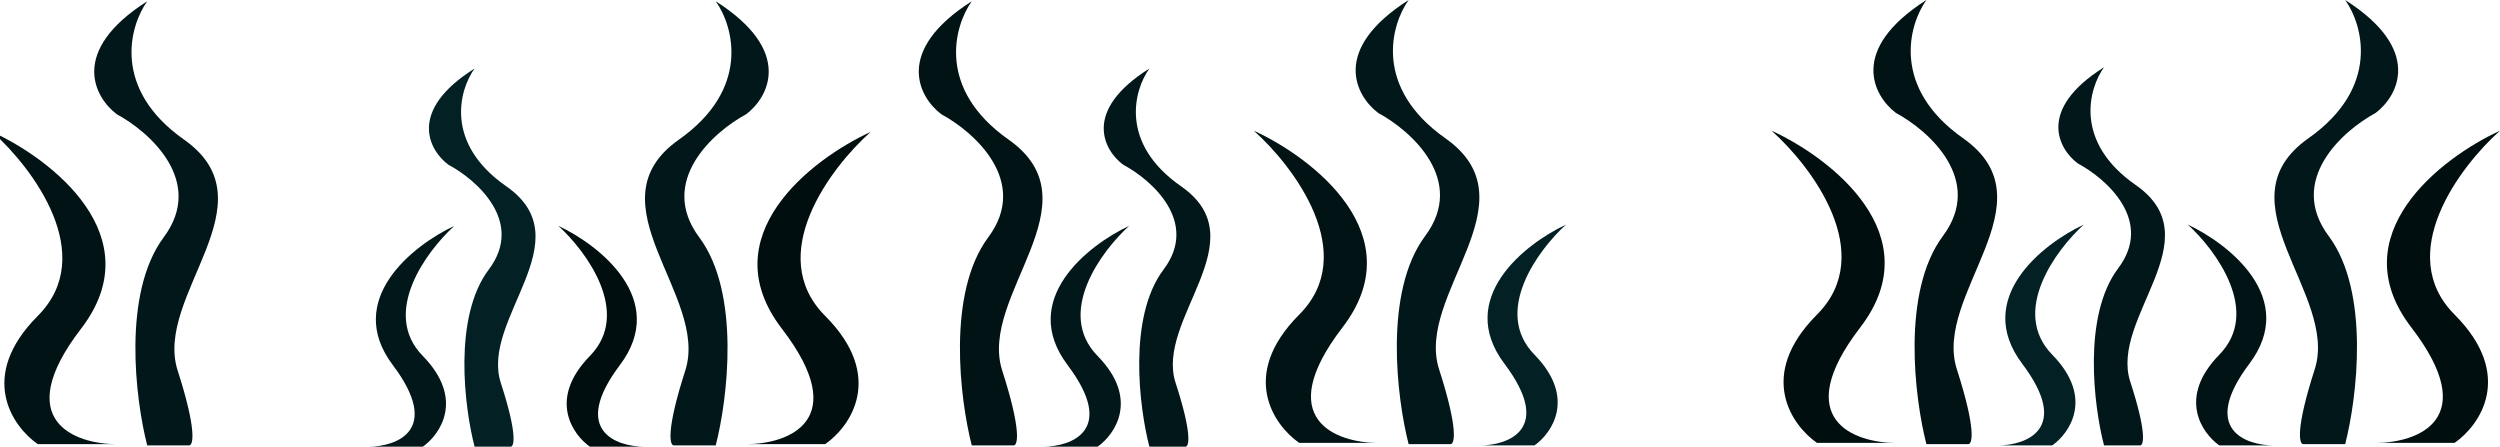
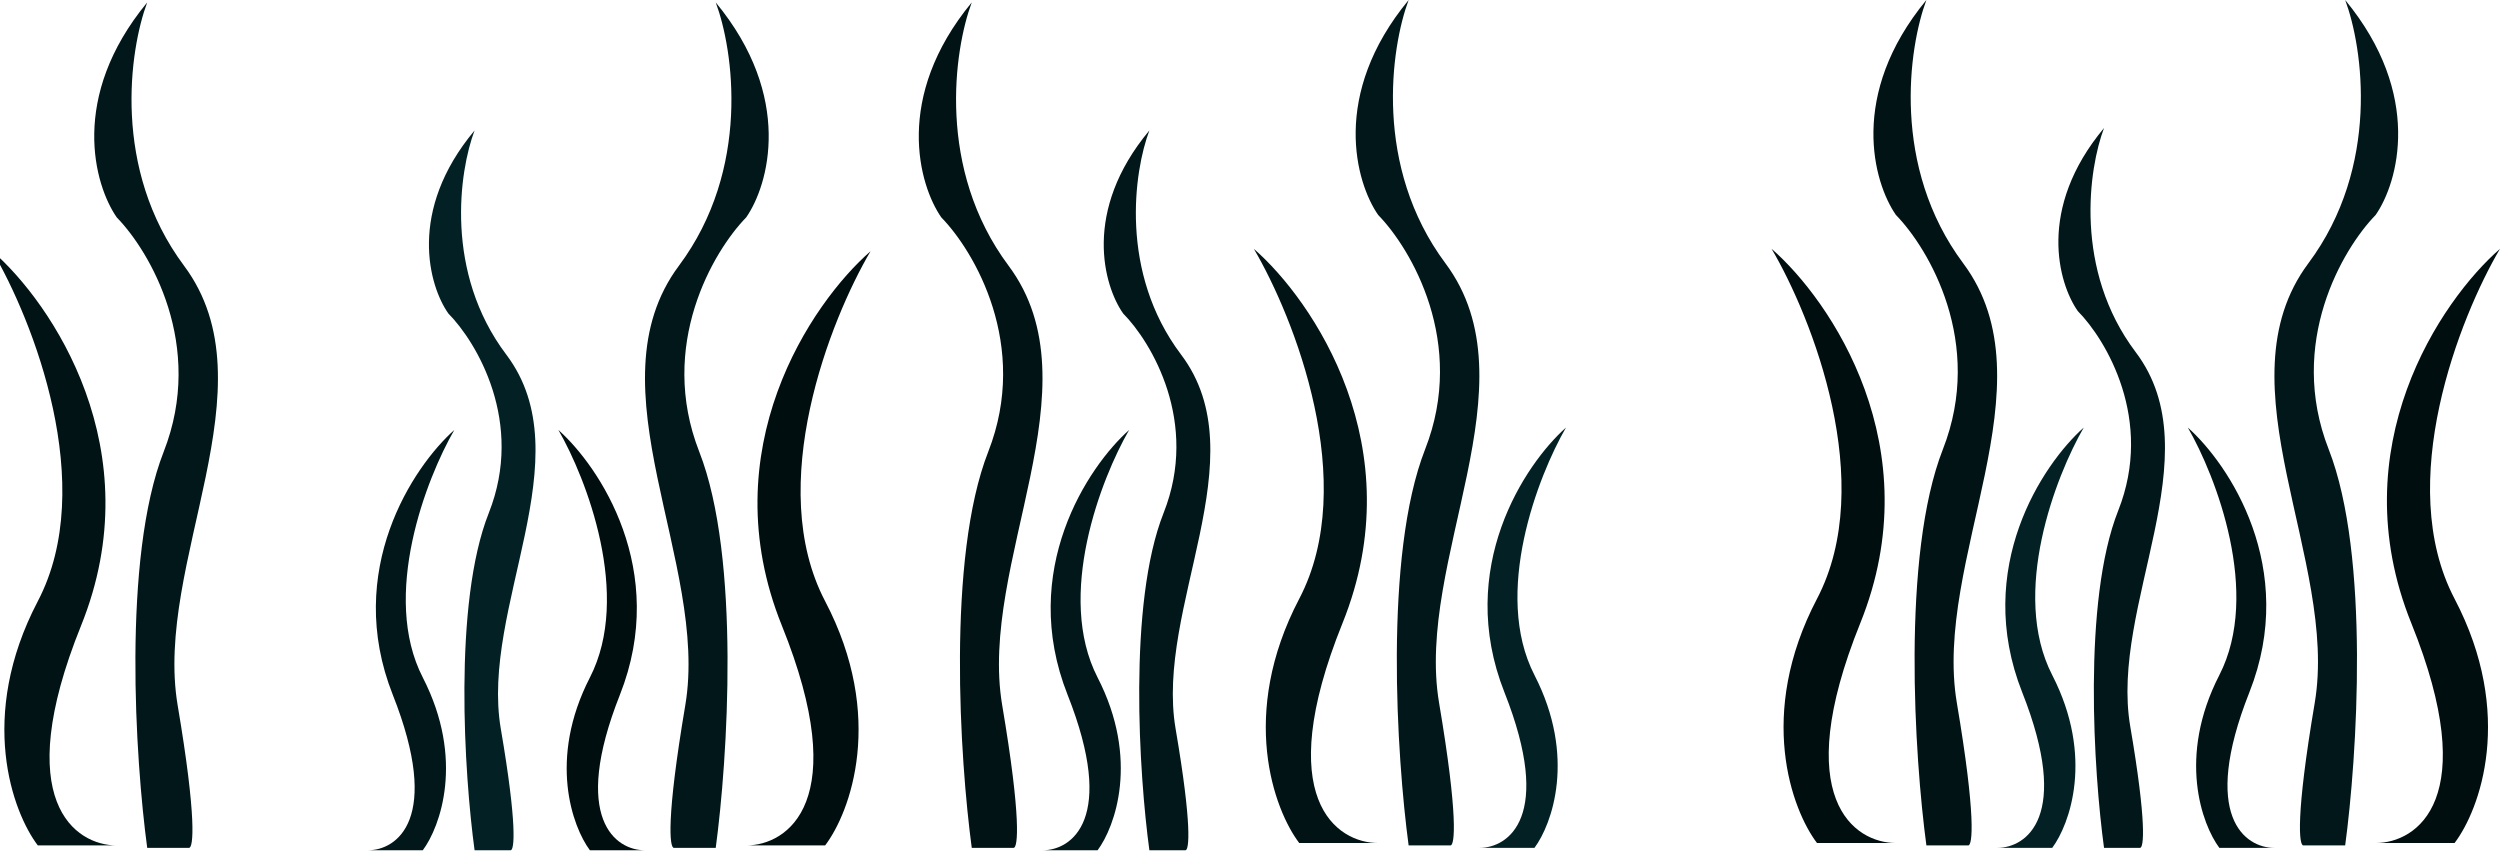
- <svg xmlns="http://www.w3.org/2000/svg" width="985" height="176" viewBox="0 0 985 176" fill="none">
-   <path d="M192.585 106.183C178.454 124.914 182.964 160.532 186.985 176H201.202C202.638 176 203.873 170.977 197.324 150.883C189.139 125.766 230.067 94.689 199.478 73.403C175.008 56.374 180.953 35.372 186.985 27C160.446 43.688 169.034 59.212 176.645 64.889C187.846 70.849 206.716 87.451 192.585 106.183Z" fill="#032125" />
-   <path d="M14.896 124.452C-8.965 148.378 4.954 168.12 14.896 175H46C29.667 175 3.988 165.901 31.939 129.507C59.89 93.112 20.293 62.671 -3 52C12.907 66.181 38.757 100.526 14.896 124.452Z" fill="#011315" />
-   <path d="M64.5 93.5C48.1 115.5 53.333 157.333 58 175.5H74.5C76.167 175.5 77.6 169.6 70 146C60.5 116.5 108 80 72.5 55C44.1 35 51 10.333 58 0.5C27.2 20.1 37.167 38.333 46 45C59 52 80.9 71.5 64.5 93.5Z" fill="#02171A" />
-   <path d="M166.583 140.247C183.139 157.17 173.481 171.134 166.583 176H145C156.333 176 174.151 169.564 154.757 143.822C135.362 118.079 162.838 96.548 179 89C167.962 99.031 150.026 123.323 166.583 140.247Z" fill="#02171A" />
-   <path d="M458.457 106.183C444.326 124.914 448.836 160.532 452.857 176H467.074C468.51 176 469.745 170.977 463.196 150.883C455.011 125.766 495.939 94.689 465.35 73.403C440.88 56.374 446.825 35.372 452.857 27C426.318 43.688 434.906 59.212 442.517 64.889C453.718 70.849 472.588 87.451 458.457 106.183Z" fill="#02171A" />
-   <path d="M389.372 93.5C372.972 115.5 378.206 157.333 382.872 175.5H399.372C401.039 175.5 402.472 169.6 394.872 146C385.372 116.5 432.872 80 397.372 55C368.972 35 375.872 10.333 382.872 0.5C352.072 20.1 362.039 38.333 370.872 45C383.872 52 405.772 71.5 389.372 93.5Z" fill="#011315" />
-   <path d="M432.455 140.247C449.011 157.17 439.353 171.134 432.455 176H410.872C422.205 176 440.023 169.564 420.629 143.822C401.234 118.079 428.71 96.548 444.872 89C433.834 99.031 415.898 123.323 432.455 140.247Z" fill="#02171A" />
-   <path d="M325.104 124.452C348.965 148.378 335.046 168.12 325.104 175H294C310.333 175 336.012 165.901 308.061 129.507C280.11 93.112 319.707 62.671 343 52C327.093 66.181 301.243 100.526 325.104 124.452Z" fill="#010E10" />
-   <path d="M275.5 93.5C291.9 115.5 286.666 157.333 282 175.5H265.5C263.833 175.5 262.4 169.6 270 146C279.5 116.5 232 80 267.5 55C295.9 35 289 10.333 282 0.5C312.8 20.1 302.833 38.333 294 45C281 52 259.1 71.5 275.5 93.5Z" fill="#02171A" />
-   <path d="M232.417 140.247C215.861 157.17 225.519 171.134 232.417 176H254C242.667 176 224.849 169.564 244.243 143.822C263.638 118.079 236.162 96.548 220 89C231.038 99.031 248.974 123.323 232.417 140.247Z" fill="#010E10" />
-   <path d="M834.585 105.683C820.454 124.414 824.964 160.032 828.985 175.5H843.202C844.638 175.5 845.873 170.477 839.324 150.383C831.139 125.266 872.067 94.189 841.478 72.903C817.008 55.874 822.953 34.872 828.985 26.5C802.446 43.188 811.034 58.712 818.645 64.389C829.846 70.349 848.716 86.951 834.585 105.683Z" fill="#02171A" />
-   <path d="M715.896 123.952C692.035 147.878 705.954 167.62 715.896 174.5H747C730.667 174.5 704.988 165.401 732.939 129.007C760.89 92.612 721.293 62.171 698 51.5C713.907 65.681 739.757 100.026 715.896 123.952Z" fill="#010E10" />
-   <path d="M765.5 93C749.1 115 754.334 156.833 759 175H775.5C777.167 175 778.6 169.1 771 145.5C761.5 116 809 79.5 773.5 54.5C745.1 34.5 752 9.833 759 0C728.2 19.6 738.167 37.833 747 44.5C760 51.5 781.9 71 765.5 93Z" fill="#011315" />
-   <path d="M808.583 139.747C825.139 156.67 815.481 170.634 808.583 175.5H787C798.333 175.5 816.151 169.064 796.757 143.322C777.362 117.579 804.838 96.048 821 88.5C809.962 98.531 792.026 122.823 808.583 139.747Z" fill="#032125" />
-   <path d="M511.896 123.952C488.035 147.878 501.954 167.62 511.896 174.5H543C526.667 174.5 500.988 165.401 528.939 129.007C556.89 92.612 517.293 62.171 494 51.5C509.907 65.681 535.757 100.026 511.896 123.952Z" fill="#011315" />
-   <path d="M561.5 93C545.1 115 550.334 156.833 555 175H571.5C573.167 175 574.6 169.1 567 145.5C557.5 116 605 79.5 569.5 54.5C541.1 34.5 548 9.833 555 0C524.2 19.6 534.167 37.833 543 44.5C556 51.5 577.9 71 561.5 93Z" fill="#02171A" />
-   <path d="M604.583 139.747C621.139 156.67 611.481 170.634 604.583 175.5H583C594.333 175.5 612.151 169.064 592.757 143.322C573.362 117.579 600.838 96.048 617 88.5C605.962 98.531 588.026 122.823 604.583 139.747Z" fill="#032125" />
-   <path d="M967.104 123.952C990.965 147.878 977.046 167.62 967.104 174.5H936C952.333 174.5 978.012 165.401 950.061 129.007C922.11 92.612 961.707 62.171 985 51.5C969.093 65.681 943.243 100.026 967.104 123.952Z" fill="#010E10" />
-   <path d="M917.5 93C933.9 115 928.666 156.833 924 175H907.5C905.833 175 904.4 169.1 912 145.5C921.5 116 874 79.5 909.5 54.5C937.9 34.5 931 9.833 924 0C954.8 19.6 944.833 37.833 936 44.5C923 51.5 901.1 71 917.5 93Z" fill="#02171A" />
-   <path d="M874.417 139.747C857.861 156.67 867.519 170.634 874.417 175.5H896C884.667 175.5 866.849 169.064 886.243 143.322C905.638 117.579 878.162 96.048 862 88.5C873.038 98.531 890.974 122.823 874.417 139.747Z" fill="#011315" />
+ <svg xmlns="http://www.w3.org/2000/svg" width="985" height="335" viewBox="0 0 985 335" fill="none">
+   <path d="M192.585 202.109C178.454 237.763 182.964 305.559 186.985 335H201.202C202.638 335 203.873 325.438 197.324 287.192C189.139 239.384 230.067 180.231 199.478 139.716C175.008 107.303 180.953 67.328 186.985 51.392C160.446 83.156 169.034 112.705 176.645 123.509C187.846 134.854 206.716 166.456 192.585 202.109Z" fill="#032125" />
+   <path d="M14.896 236.883C-8.965 282.424 4.954 320.001 14.896 333.097H46C29.667 333.097 3.988 315.778 31.939 246.505C59.89 177.231 20.293 119.289 -3 98.977C12.907 125.971 38.757 191.342 14.896 236.883Z" fill="#011315" />
+   <path d="M64.5 177.969C48.1 219.844 53.333 299.47 58 334.048H74.5C76.167 334.048 77.6 322.818 70 277.898C60.5 221.747 108 152.273 72.5 104.688C44.1 66.619 51 19.669 58 0.952C27.2 38.258 37.167 72.964 46 85.653C59 98.977 80.9 136.094 64.5 177.969Z" fill="#02171A" />
+   <path d="M166.583 266.947C183.139 299.159 173.481 325.737 166.583 335H145C156.333 335 174.151 322.75 154.757 273.752C135.362 224.754 162.838 183.77 179 169.403C167.962 188.496 150.026 234.735 166.583 266.947Z" fill="#02171A" />
+   <path d="M458.457 202.109C444.326 237.763 448.836 305.559 452.857 335H467.074C468.51 335 469.745 325.438 463.196 287.192C455.011 239.384 495.939 180.231 465.35 139.716C440.88 107.303 446.825 67.328 452.857 51.392C426.318 83.156 434.906 112.705 442.517 123.509C453.718 134.854 472.588 166.456 458.457 202.109Z" fill="#02171A" />
+   <path d="M389.372 177.969C372.972 219.844 378.206 299.47 382.872 334.048H399.372C401.039 334.048 402.472 322.818 394.872 277.898C385.372 221.747 432.872 152.273 397.372 104.688C368.972 66.619 375.872 19.669 382.872 0.952C352.072 38.258 362.039 72.964 370.872 85.653C383.872 98.977 405.772 136.094 389.372 177.969Z" fill="#011315" />
+   <path d="M432.455 266.947C449.011 299.159 439.353 325.737 432.455 335H410.872C422.205 335 440.023 322.75 420.629 273.752C401.234 224.754 428.71 183.77 444.872 169.403C433.834 188.496 415.898 234.735 432.455 266.947Z" fill="#02171A" />
+   <path d="M325.104 236.883C348.965 282.424 335.046 320.001 325.104 333.097H294C310.333 333.097 336.012 315.778 308.061 246.505C280.11 177.231 319.707 119.289 343 98.977C327.093 125.971 301.243 191.342 325.104 236.883Z" fill="#010E10" />
+   <path d="M275.5 177.969C291.9 219.844 286.666 299.47 282 334.048H265.5C263.833 334.048 262.4 322.818 270 277.898C279.5 221.747 232 152.273 267.5 104.688C295.9 66.619 289 19.669 282 0.952C312.8 38.258 302.833 72.964 294 85.653C281 98.977 259.1 136.094 275.5 177.969Z" fill="#02171A" />
+   <path d="M232.417 266.947C215.861 299.159 225.519 325.737 232.417 335H254C242.667 335 224.849 322.75 244.243 273.752C263.638 224.754 236.162 183.77 220 169.403C231.038 188.496 248.974 234.735 232.417 266.947Z" fill="#010E10" />
+   <path d="M834.585 201.158C820.454 236.811 824.964 304.607 828.985 334.048H843.202C844.638 334.048 845.873 324.487 839.324 286.24C831.139 238.432 872.067 179.279 841.478 138.764C817.008 106.352 822.953 66.376 828.985 50.44C802.446 82.204 811.034 111.754 818.645 122.558C829.846 133.902 848.716 165.504 834.585 201.158Z" fill="#02171A" />
+   <path d="M715.896 235.931C692.035 281.472 705.954 319.049 715.896 332.145H747C730.667 332.145 704.988 314.826 732.939 245.553C760.89 176.279 721.293 118.337 698 98.026C713.907 125.019 739.757 190.39 715.896 235.931Z" fill="#010E10" />
+   <path d="M765.5 177.017C749.1 218.892 754.334 298.518 759 333.097H775.5C777.167 333.097 778.6 321.866 771 276.946C761.5 220.795 809 151.321 773.5 103.736C745.1 65.668 752 18.717 759 0C728.2 37.307 738.167 72.012 747 84.702C760 98.026 781.9 135.142 765.5 177.017Z" fill="#011315" />
+   <path d="M808.583 265.995C825.139 298.207 815.481 324.785 808.583 334.048H787C798.333 334.048 816.151 321.799 796.757 272.8C777.362 223.802 804.838 182.819 821 168.452C809.962 187.544 792.026 233.783 808.583 265.995Z" fill="#032125" />
+   <path d="M511.896 235.931C488.035 281.472 501.954 319.049 511.896 332.145H543C526.667 332.145 500.988 314.826 528.939 245.553C556.89 176.279 517.293 118.337 494 98.026C509.907 125.019 535.757 190.39 511.896 235.931Z" fill="#011315" />
+   <path d="M561.5 177.017C545.1 218.892 550.334 298.518 555 333.097H571.5C573.167 333.097 574.6 321.866 567 276.946C557.5 220.795 605 151.321 569.5 103.736C541.1 65.668 548 18.717 555 0C524.2 37.307 534.167 72.012 543 84.702C556 98.026 577.9 135.142 561.5 177.017Z" fill="#02171A" />
+   <path d="M604.583 265.995C621.139 298.207 611.481 324.785 604.583 334.048H583C594.333 334.048 612.151 321.799 592.757 272.8C573.362 223.802 600.838 182.819 617 168.452C605.962 187.544 588.026 233.783 604.583 265.995Z" fill="#032125" />
+   <path d="M967.104 235.931C990.965 281.472 977.046 319.049 967.104 332.145H936C952.333 332.145 978.012 314.826 950.061 245.553C922.11 176.279 961.707 118.337 985 98.026C969.093 125.019 943.243 190.39 967.104 235.931Z" fill="#010E10" />
+   <path d="M917.5 177.017C933.9 218.892 928.666 298.518 924 333.097H907.5C905.833 333.097 904.4 321.866 912 276.946C921.5 220.795 874 151.321 909.5 103.736C937.9 65.668 931 18.717 924 0C954.8 37.307 944.833 72.012 936 84.702C923 98.026 901.1 135.142 917.5 177.017Z" fill="#02171A" />
+   <path d="M874.417 265.995C857.861 298.207 867.519 324.785 874.417 334.048H896C884.667 334.048 866.849 321.799 886.243 272.8C905.638 223.802 878.162 182.819 862 168.452C873.038 187.544 890.974 233.783 874.417 265.995Z" fill="#011315" />
</svg>
